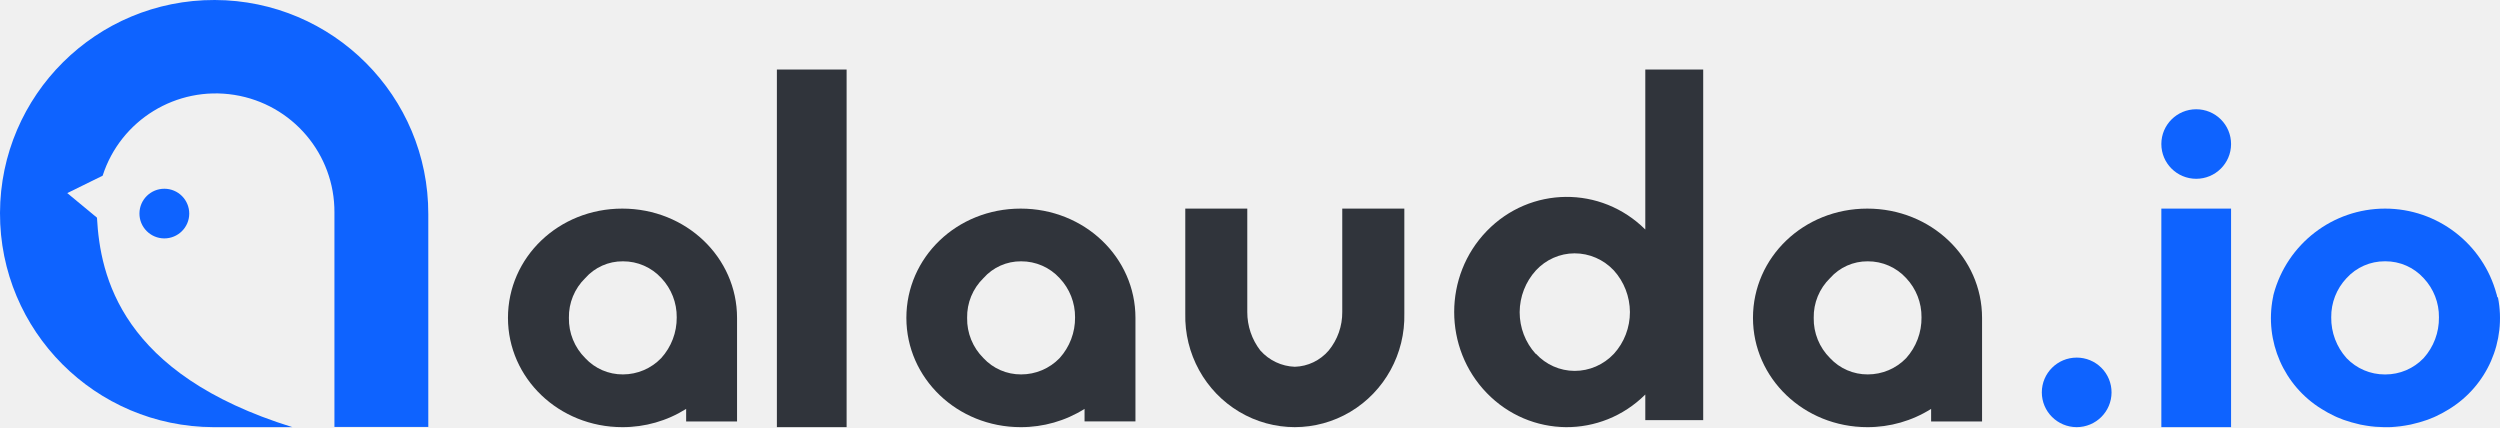
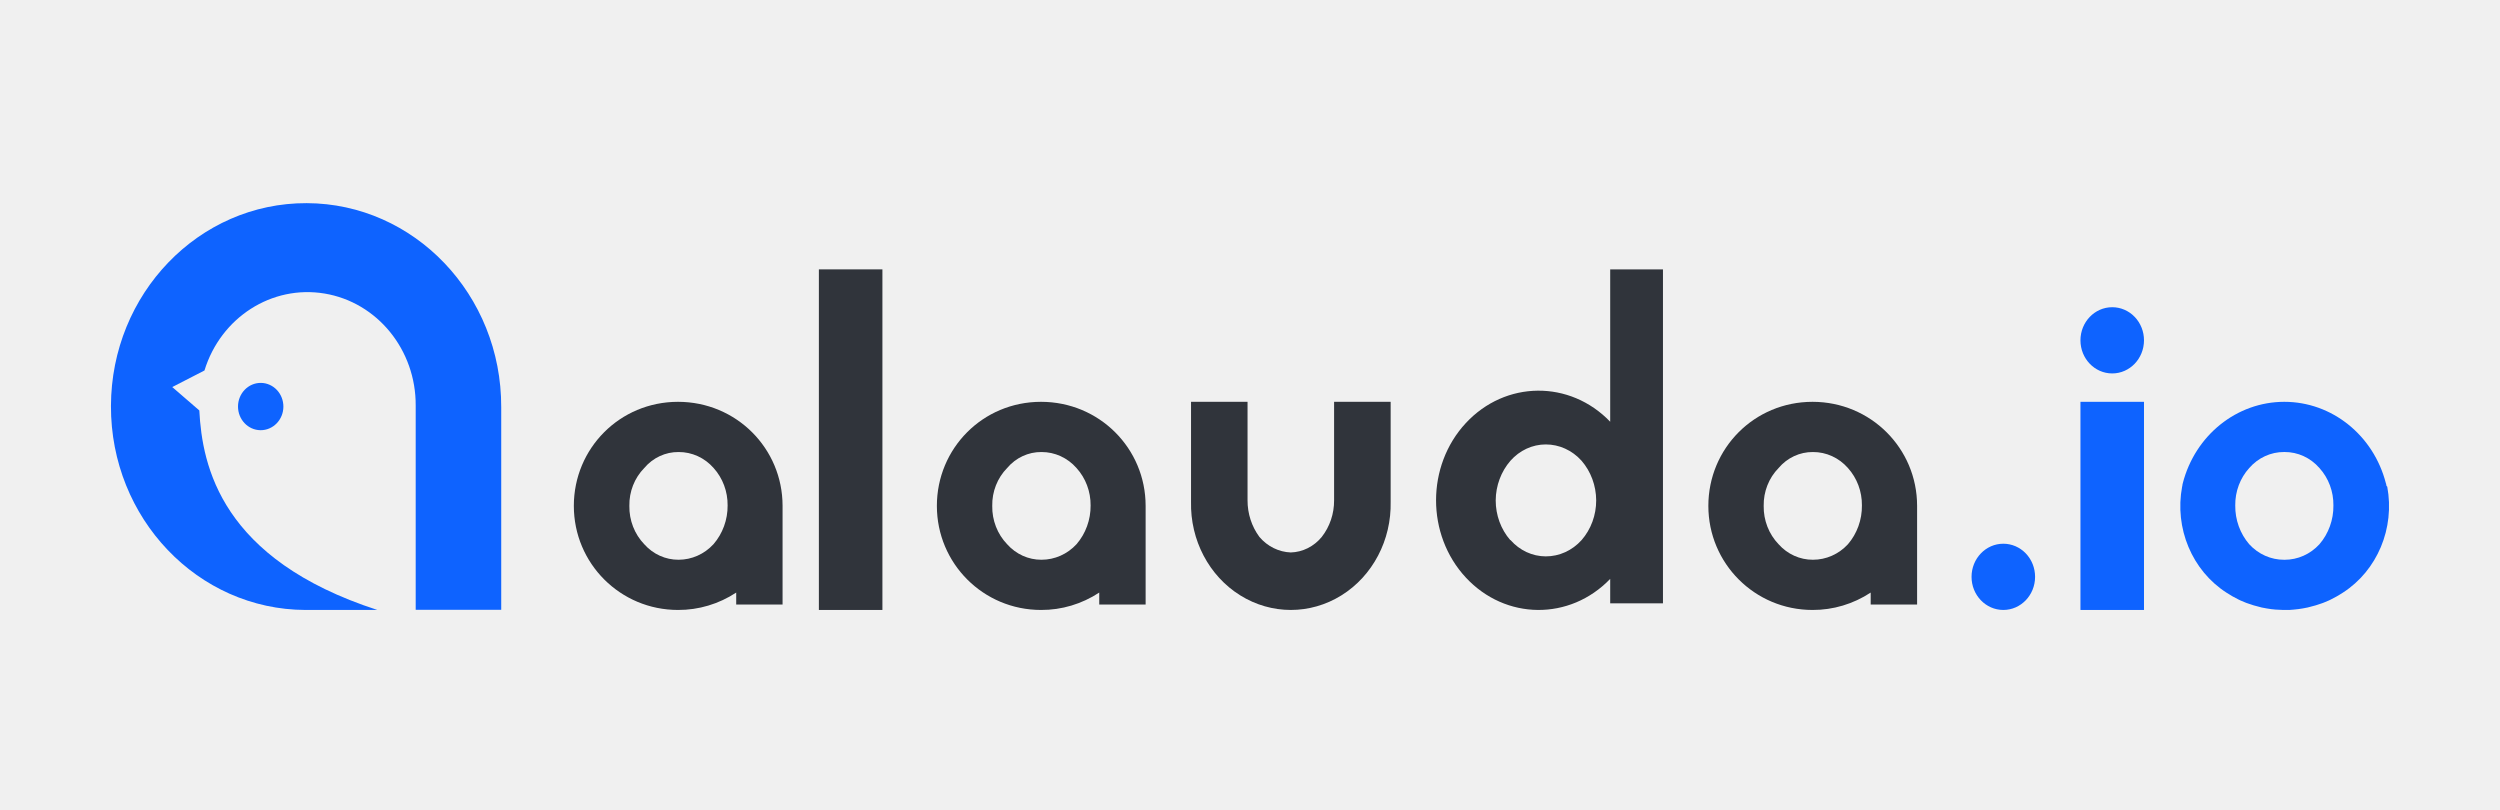
- <svg xmlns="http://www.w3.org/2000/svg" width="199" height="34" viewBox="0 0 199 34" fill="none">
-   <g clip-path="url(#clip0_452_6187)">
-     <path d="M34.092 17.047V33.985H26.621V16.922C26.651 12.268 23.269 8.288 18.66 7.554C14.051 6.821 9.595 9.553 8.17 13.986L5.355 15.371L7.719 17.326C7.973 21.979 9.622 29.766 23.272 34H16.999C7.585 33.974 -0.026 26.342 6.49723e-05 16.953C0.026 7.565 7.678 -0.026 17.093 6.468e-05C26.507 0.026 34.117 7.658 34.092 17.047Z" fill="#0E63FF" />
-     <path d="M15.064 17.011C15.058 18.102 14.166 18.983 13.071 18.977C11.977 18.971 11.094 18.081 11.1 16.99C11.105 15.898 11.998 15.018 13.092 15.024C13.618 15.026 14.121 15.237 14.491 15.61C14.86 15.982 15.066 16.486 15.064 17.011Z" fill="#0E63FF" />
-     <path d="M61.84 34V5.535H67.39V34H61.84Z" fill="#30343B" />
-     <path d="M111.785 24.95C111.862 28.157 110.217 31.154 107.488 32.78C104.759 34.406 101.375 34.406 98.646 32.78C95.917 31.154 94.272 28.157 94.348 24.95V16.605H99.284V24.833C99.28 25.945 99.646 27.026 100.324 27.901C101.027 28.691 102.016 29.157 103.064 29.195C104.103 29.165 105.082 28.696 105.764 27.901C106.471 27.04 106.854 25.953 106.844 24.833V16.605H111.785V24.95Z" fill="#30343B" />
-     <path d="M130.966 31.403C127.442 34.911 121.812 34.859 118.35 31.287C114.888 27.715 114.888 21.958 118.35 18.386C121.812 14.814 127.442 14.762 130.966 18.27V5.535H135.575V33.445H130.966V31.403ZM122.261 28.162C123.059 29.027 124.17 29.519 125.333 29.523C126.516 29.526 127.648 29.034 128.467 28.162C129.289 27.259 129.745 26.07 129.742 24.837C129.735 23.609 129.278 22.428 128.462 21.527C127.643 20.655 126.511 20.163 125.328 20.166C124.165 20.17 123.054 20.662 122.255 21.527C121.433 22.429 120.972 23.614 120.965 24.847C120.963 26.076 121.417 27.261 122.235 28.162H122.261Z" fill="#30343B" />
-     <path d="M157.772 25.302C157.772 20.492 153.717 16.605 148.637 16.605C143.557 16.605 139.537 20.492 139.537 25.302C139.537 30.112 143.592 34 148.637 34C150.434 34.008 152.197 33.504 153.717 32.548V33.546H157.772V25.302ZM151.732 28.506C150.932 29.337 149.827 29.805 148.672 29.803C147.534 29.809 146.446 29.339 145.672 28.506C144.82 27.659 144.35 26.502 144.372 25.302C144.349 24.114 144.82 22.969 145.672 22.138C146.431 21.28 147.525 20.792 148.672 20.801C149.836 20.795 150.947 21.281 151.732 22.138C152.528 22.983 152.965 24.103 152.952 25.262C152.967 26.458 152.532 27.615 151.732 28.506Z" fill="#30343B" />
-     <path d="M90.382 25.302C90.382 20.492 86.33 16.605 81.244 16.605C76.158 16.605 72.147 20.492 72.147 25.302C72.147 30.112 76.198 34 81.244 34C83.043 34.008 84.808 33.505 86.33 32.547V33.545H90.382V25.302ZM84.345 28.506C83.544 29.336 82.439 29.805 81.284 29.803C80.145 29.811 79.056 29.34 78.283 28.506C77.43 27.659 76.961 26.502 76.983 25.302C76.96 24.114 77.431 22.969 78.283 22.138C79.041 21.279 80.136 20.79 81.284 20.801C82.448 20.796 83.559 21.282 84.345 22.138C85.144 22.982 85.585 24.101 85.575 25.262C85.588 26.459 85.148 27.617 84.345 28.506Z" fill="#30343B" />
-     <path d="M58.669 25.302C58.669 20.492 54.617 16.605 49.536 16.605C44.455 16.605 40.434 20.492 40.434 25.302C40.434 30.112 44.49 34 49.536 34C51.334 34.008 53.097 33.504 54.617 32.548V33.546H58.669V25.302ZM52.632 28.506C51.836 29.333 50.736 29.802 49.586 29.803C48.448 29.811 47.358 29.34 46.585 28.506C45.733 27.659 45.263 26.502 45.285 25.302C45.262 24.114 45.733 22.969 46.585 22.138C47.343 21.279 48.438 20.79 49.586 20.801C50.75 20.795 51.862 21.281 52.647 22.138C53.443 22.983 53.88 24.103 53.867 25.262C53.878 26.46 53.437 27.617 52.632 28.506Z" fill="#30343B" />
-     <path d="M198.757 23.545C198.757 23.506 198.757 23.465 198.727 23.421C197.649 19.4 194.01 16.605 189.853 16.605C185.696 16.605 182.057 19.4 180.98 23.421C180.98 23.465 180.955 23.506 180.95 23.545C180.945 23.585 180.95 23.645 180.925 23.69C180.243 27.167 181.789 30.702 184.803 32.557C185.136 32.766 185.48 32.954 185.835 33.121L186.02 33.206L186.518 33.406L186.683 33.461C187.009 33.574 187.342 33.669 187.68 33.745L187.874 33.795L188.323 33.875L188.697 33.93L189.086 33.97C189.31 33.97 189.529 34 189.759 34H189.883H190.008C190.237 34 190.456 34 190.681 33.97L191.07 33.93L191.443 33.875L191.887 33.795L192.087 33.745C192.424 33.669 192.757 33.574 193.084 33.461L193.248 33.406L193.747 33.206L193.931 33.121C194.286 32.954 194.631 32.766 194.963 32.557C197.977 30.702 199.523 27.167 198.841 23.69C198.772 23.645 198.767 23.605 198.757 23.545ZM192.919 28.508C192.124 29.34 191.023 29.809 189.873 29.806H189.833C188.683 29.809 187.583 29.34 186.787 28.508C185.987 27.619 185.551 26.46 185.566 25.263C185.551 24.102 185.989 22.98 186.787 22.137C187.568 21.28 188.675 20.794 189.833 20.799H189.873C191.032 20.794 192.139 21.28 192.919 22.137C193.717 22.98 194.155 24.102 194.14 25.263C194.156 26.46 193.72 27.619 192.919 28.508Z" fill="#0E63FF" />
-     <path d="M172.043 34V16.605H177.593V34H172.043Z" fill="#0E63FF" />
-     <path d="M177.593 11.47C177.59 12.997 176.346 14.234 174.815 14.232C173.283 14.23 172.042 12.991 172.043 11.463C172.044 9.935 173.286 8.697 174.818 8.697C175.555 8.696 176.262 8.988 176.783 9.508C177.304 10.028 177.595 10.734 177.593 11.47Z" fill="#0E63FF" />
-     <path d="M168.079 31.237C168.076 32.765 166.833 34.002 165.301 34C163.769 33.998 162.528 32.758 162.529 31.231C162.53 29.703 163.772 28.465 165.304 28.465C166.041 28.463 166.749 28.755 167.27 29.276C167.79 29.796 168.082 30.502 168.079 31.237Z" fill="#0E63FF" />
-   </g>
-   <defs>
-     <clipPath id="clip0_452_6187">
-       <rect width="199" height="34" fill="white" />
-     </clipPath>
-   </defs>
+ <svg xmlns="http://www.w3.org/2000/svg" width="176" height="57" viewBox="0 0 176 57" fill="none">
+   <path d="M35.286 28.66V42.928H29.265V28.556C29.289 24.635 26.564 21.283 22.849 20.665C19.134 20.047 15.543 22.348 14.395 26.082L12.127 27.249L14.032 28.896C14.236 32.815 15.565 39.374 26.566 42.941H21.511C13.924 42.919 7.79 36.491 7.811 28.582C7.831 20.674 13.999 14.28 21.586 14.302C29.173 14.323 35.306 20.752 35.286 28.66Z" fill="#0E63FF" />
+   <path d="M19.951 28.63C19.946 29.549 19.227 30.291 18.345 30.286C17.463 30.281 16.751 29.532 16.756 28.612C16.761 27.693 17.48 26.951 18.362 26.956C18.785 26.958 19.191 27.136 19.489 27.45C19.787 27.764 19.953 28.188 19.951 28.63Z" fill="#0E63FF" />
+   <path d="M57.649 42.941V18.964H62.122V42.941H57.649Z" fill="#30343B" />
+   <path d="M97.902 35.318C97.963 38.019 96.637 40.544 94.438 41.913C92.239 43.283 89.511 43.283 87.312 41.913C85.113 40.544 83.787 38.019 83.849 35.318V28.288H87.827V35.219C87.823 36.156 88.118 37.066 88.665 37.803C89.231 38.468 90.028 38.862 90.873 38.893C91.71 38.868 92.499 38.473 93.049 37.803C93.619 37.078 93.927 36.162 93.92 35.219V28.288H97.902V35.318Z" fill="#30343B" />
+   <path d="M113.358 40.753C110.518 43.708 105.981 43.664 103.191 40.655C100.401 37.647 100.401 32.797 103.191 29.788C105.981 26.78 110.518 26.736 113.358 29.691V18.964H117.073V42.473H113.358V40.753ZM106.343 38.023C106.986 38.752 107.881 39.166 108.819 39.169C109.772 39.172 110.684 38.757 111.344 38.023C112.007 37.262 112.375 36.261 112.372 35.222C112.366 34.188 111.998 33.193 111.34 32.434C110.68 31.7 109.768 31.285 108.815 31.288C107.877 31.291 106.982 31.706 106.338 32.434C105.676 33.194 105.304 34.192 105.298 35.231C105.297 36.266 105.663 37.264 106.322 38.023H106.343Z" fill="#30343B" />
+   <path d="M134.964 35.614C134.964 31.562 131.696 28.288 127.601 28.288C123.507 28.288 120.268 31.562 120.268 35.614C120.268 39.666 123.536 42.941 127.601 42.941C129.05 42.947 130.47 42.523 131.696 41.717V42.558H134.964V35.614ZM130.096 38.313C129.451 39.013 128.56 39.408 127.63 39.406C126.713 39.411 125.835 39.014 125.212 38.313C124.525 37.6 124.147 36.625 124.164 35.614C124.146 34.613 124.525 33.649 125.212 32.949C125.823 32.226 126.705 31.815 127.63 31.823C128.567 31.818 129.463 32.227 130.096 32.949C130.737 33.661 131.089 34.604 131.079 35.581C131.091 36.588 130.74 37.563 130.096 38.313Z" fill="#30343B" />
+   <path d="M80.652 35.614C80.652 31.562 77.387 28.288 73.288 28.288C69.189 28.288 65.956 31.562 65.956 35.614C65.956 39.666 69.221 42.941 73.288 42.941C74.738 42.948 76.16 42.523 77.387 41.717V42.558H80.652V35.614ZM75.787 38.313C75.142 39.012 74.251 39.407 73.32 39.406C72.403 39.412 71.525 39.015 70.902 38.313C70.215 37.6 69.836 36.625 69.854 35.614C69.835 34.613 70.215 33.649 70.902 32.949C71.513 32.225 72.395 31.814 73.32 31.823C74.258 31.819 75.154 32.228 75.787 32.949C76.431 33.66 76.787 34.603 76.779 35.581C76.788 36.589 76.434 37.564 75.787 38.313Z" fill="#30343B" />
+   <path d="M55.093 35.614C55.093 31.562 51.829 28.288 47.733 28.288C43.638 28.288 40.398 31.562 40.398 35.614C40.398 39.666 43.666 42.941 47.733 42.941C49.182 42.947 50.603 42.523 51.829 41.717V42.558H55.093V35.614ZM50.228 38.313C49.587 39.01 48.7 39.404 47.774 39.406C46.856 39.412 45.978 39.015 45.355 38.313C44.668 37.6 44.29 36.625 44.307 35.614C44.289 34.613 44.668 33.649 45.355 32.949C45.966 32.225 46.849 31.814 47.774 31.823C48.712 31.818 49.608 32.227 50.24 32.949C50.882 33.661 51.234 34.604 51.224 35.581C51.233 36.589 50.877 37.565 50.228 38.313Z" fill="#30343B" />
+   <path d="M167.992 34.135C167.992 34.101 167.992 34.067 167.968 34.029C167.1 30.643 164.167 28.288 160.817 28.288C157.467 28.288 154.534 30.643 153.666 34.029C153.666 34.067 153.646 34.101 153.642 34.135C153.638 34.168 153.642 34.219 153.622 34.257C153.072 37.185 154.318 40.163 156.747 41.725C157.015 41.901 157.293 42.06 157.579 42.2L157.728 42.272L158.129 42.44L158.262 42.486C158.525 42.582 158.793 42.662 159.065 42.726L159.222 42.768L159.584 42.836L159.885 42.882L160.198 42.915C160.379 42.915 160.556 42.941 160.741 42.941H160.841H160.942C161.126 42.941 161.303 42.941 161.484 42.915L161.797 42.882L162.099 42.836L162.456 42.768L162.617 42.726C162.889 42.662 163.157 42.582 163.42 42.486L163.553 42.44L163.955 42.272L164.103 42.2C164.389 42.06 164.667 41.901 164.935 41.725C167.364 40.163 168.61 37.185 168.061 34.257C168.005 34.219 168.001 34.185 167.992 34.135ZM163.288 38.315C162.647 39.015 161.76 39.41 160.833 39.408H160.801C159.874 39.41 158.987 39.015 158.346 38.315C157.701 37.566 157.349 36.59 157.362 35.581C157.35 34.603 157.703 33.658 158.346 32.949C158.975 32.226 159.867 31.817 160.801 31.822H160.833C161.767 31.817 162.659 32.226 163.288 32.949C163.931 33.658 164.284 34.603 164.272 35.581C164.285 36.59 163.933 37.566 163.288 38.315Z" fill="#0E63FF" />
+   <path d="M146.464 42.941V28.288H150.937V42.941H146.464Z" fill="#0E63FF" />
+   <path d="M150.937 23.963C150.934 25.25 149.932 26.292 148.698 26.29C147.463 26.289 146.463 25.244 146.464 23.958C146.465 22.671 147.466 21.628 148.7 21.628C149.294 21.627 149.864 21.873 150.284 22.311C150.704 22.749 150.939 23.344 150.937 23.963Z" fill="#0E63FF" />
+   <path d="M143.27 40.614C143.267 41.9 142.265 42.942 141.031 42.941C139.796 42.939 138.796 41.895 138.797 40.608C138.798 39.321 139.799 38.278 141.033 38.278C141.627 38.277 142.197 38.523 142.617 38.961C143.037 39.4 143.272 39.994 143.27 40.614Z" fill="#0E63FF" />
</svg>
